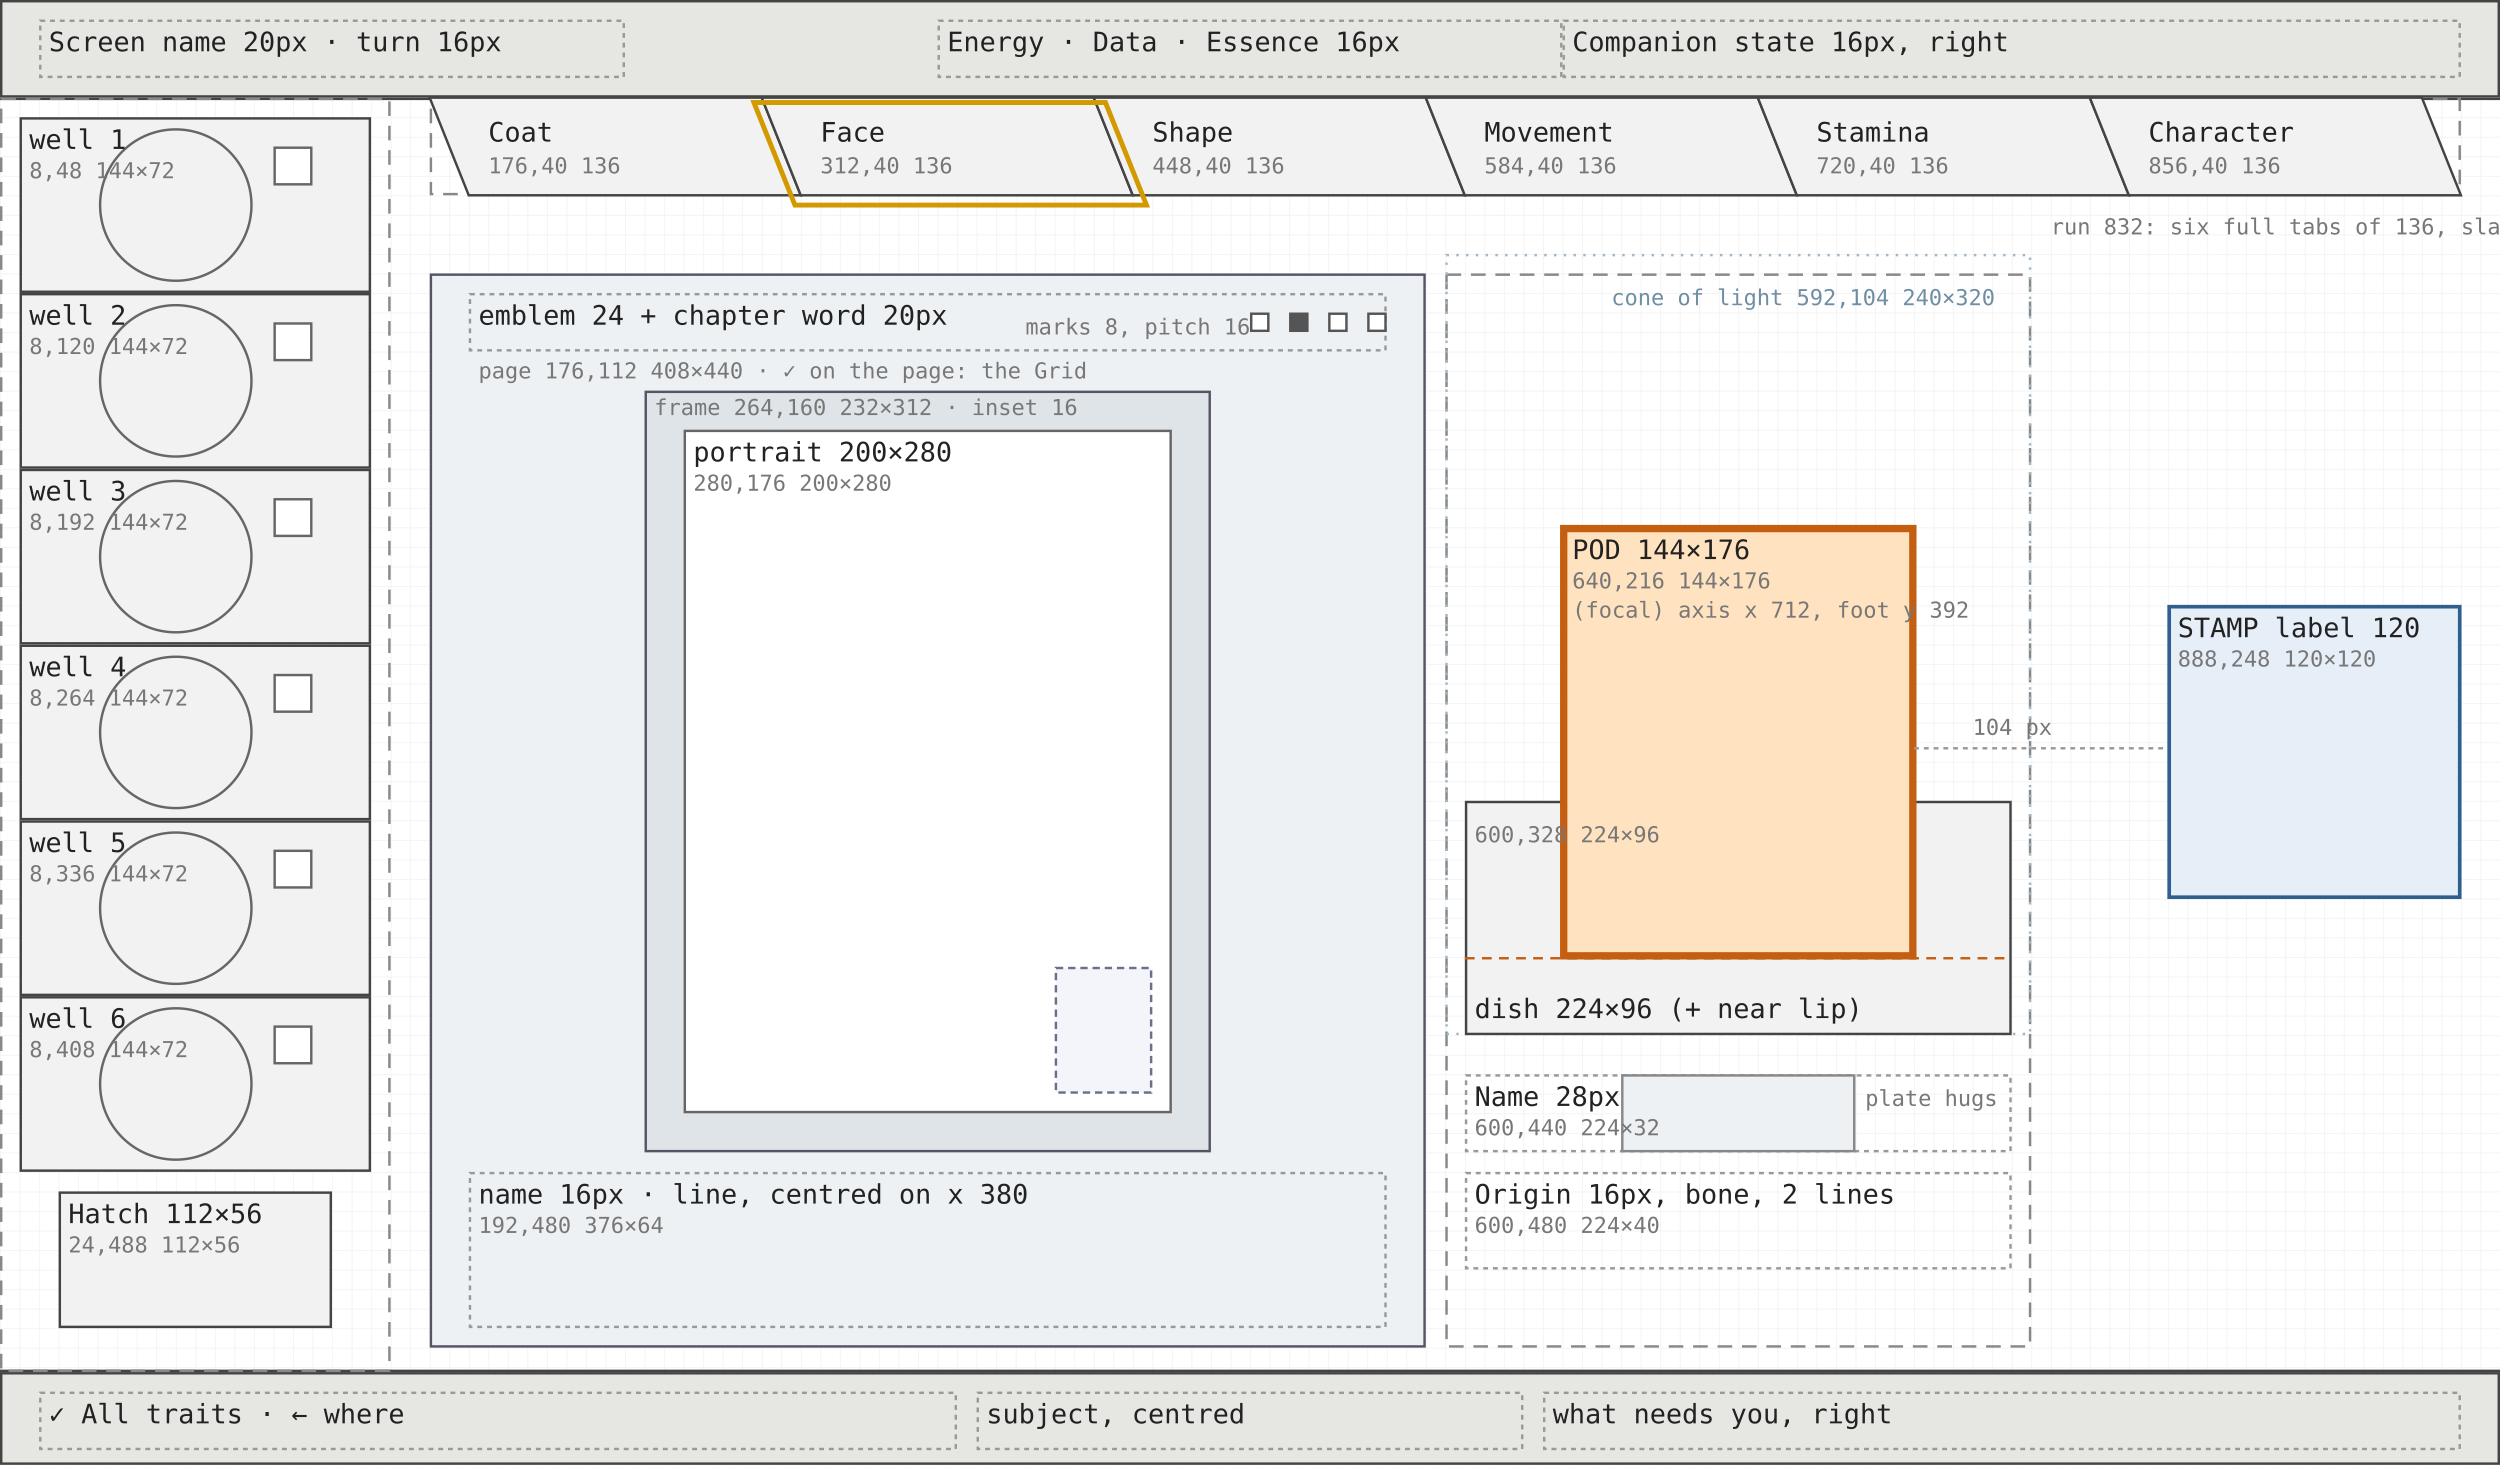
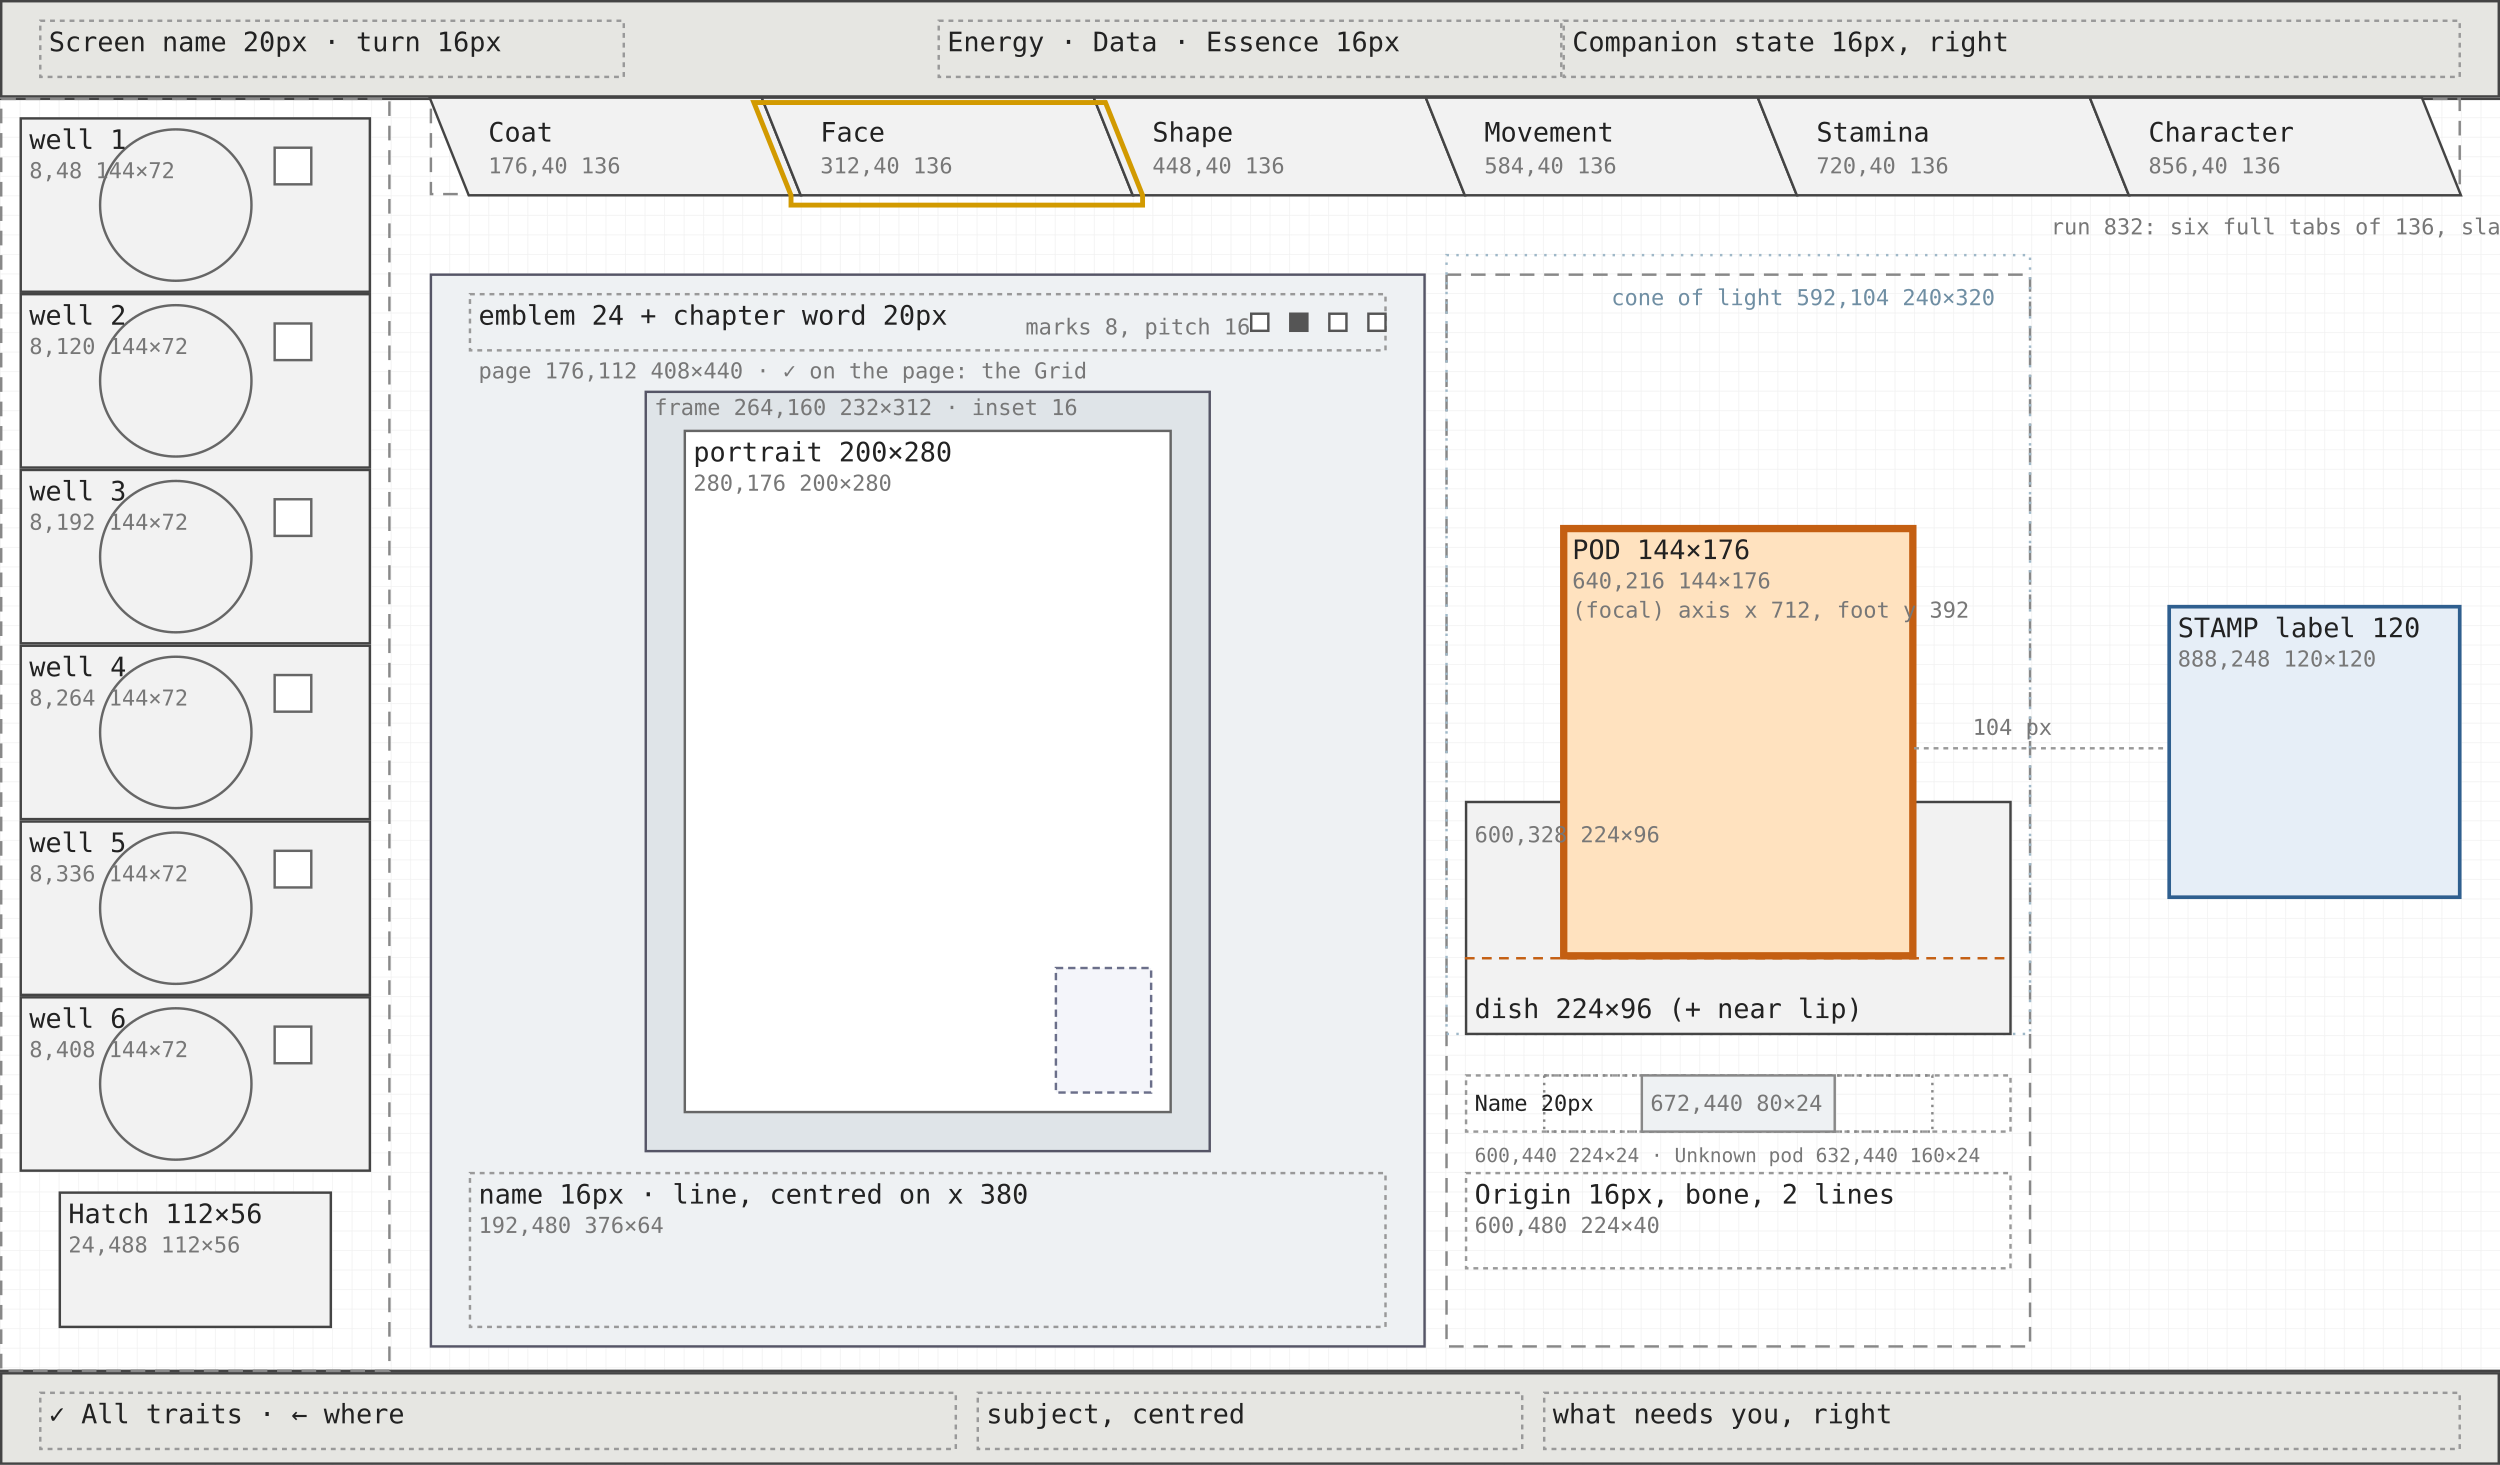
<svg xmlns="http://www.w3.org/2000/svg" viewBox="0 0 1024 600" width="1024" height="600" font-family="ui-monospace, Menlo, Consolas, monospace">
  <defs>
    <pattern id="g8" width="8" height="8" patternUnits="userSpaceOnUse">
      <path d="M8 0H0V8" fill="none" stroke="#efefef" stroke-width="0.5" />
    </pattern>
  </defs>
  <rect width="1024" height="600" fill="#ffffff" />
  <rect width="1024" height="600" fill="url(#g8)" />
  <rect x="0.5" y="0.5" width="1023" height="39" fill="#e6e6e2" stroke="#444" stroke-width="1" />
  <rect x="16.5" y="8.5" width="239" height="23" fill="none" stroke="#999" stroke-width="1" stroke-dasharray="2 2" />
  <rect x="384.5" y="8.5" width="255" height="23" fill="none" stroke="#999" stroke-width="1" stroke-dasharray="2 2" />
  <rect x="640.5" y="8.5" width="367" height="23" fill="none" stroke="#999" stroke-width="1" stroke-dasharray="2 2" />
  <rect x="0.5" y="562.5" width="1023" height="37" fill="#e6e6e2" stroke="#444" stroke-width="1" />
  <rect x="16.5" y="570.5" width="375" height="23" fill="none" stroke="#999" stroke-width="1" stroke-dasharray="2 2" />
  <rect x="400.5" y="570.5" width="223" height="23" fill="none" stroke="#999" stroke-width="1" stroke-dasharray="2 2" />
  <rect x="632.5" y="570.5" width="375" height="23" fill="none" stroke="#999" stroke-width="1" stroke-dasharray="2 2" />
  <line x1="0" y1="40.5" x2="1024" y2="40.5" stroke="#444" />
  <line x1="0" y1="561.5" x2="1024" y2="561.5" stroke="#444" />
  <rect x="0.5" y="40.5" width="159" height="521" fill="none" stroke="#888" stroke-width="1" stroke-dasharray="6 4" />
  <rect x="8.5" y="48.5" width="143" height="71" fill="#f2f2f2" stroke="#444" stroke-width="1" />
  <rect x="8.5" y="120.5" width="143" height="71" fill="#f2f2f2" stroke="#444" stroke-width="1" />
  <rect x="8.5" y="192.5" width="143" height="71" fill="#f2f2f2" stroke="#444" stroke-width="1" />
  <rect x="8.5" y="264.5" width="143" height="71" fill="#f2f2f2" stroke="#444" stroke-width="1" />
  <rect x="8.5" y="336.5" width="143" height="71" fill="#f2f2f2" stroke="#444" stroke-width="1" />
  <rect x="8.5" y="408.5" width="143" height="71" fill="#f2f2f2" stroke="#444" stroke-width="1" />
  <circle cx="72.0" cy="84.0" r="31.0" fill="none" stroke="#666" stroke-width="1" />
  <circle cx="72.0" cy="156.0" r="31.0" fill="none" stroke="#666" stroke-width="1" />
  <circle cx="72.0" cy="228.0" r="31.0" fill="none" stroke="#666" stroke-width="1" />
  <circle cx="72.0" cy="300.0" r="31.0" fill="none" stroke="#666" stroke-width="1" />
  <circle cx="72.0" cy="372.0" r="31.0" fill="none" stroke="#666" stroke-width="1" />
  <circle cx="72.0" cy="444.0" r="31.0" fill="none" stroke="#666" stroke-width="1" />
  <rect x="112.5" y="60.5" width="15" height="15" fill="#ffffff" stroke="#666" stroke-width="1" />
  <rect x="112.5" y="132.5" width="15" height="15" fill="#ffffff" stroke="#666" stroke-width="1" />
  <rect x="112.5" y="204.5" width="15" height="15" fill="#ffffff" stroke="#666" stroke-width="1" />
  <rect x="112.5" y="276.5" width="15" height="15" fill="#ffffff" stroke="#666" stroke-width="1" />
  <rect x="112.5" y="348.5" width="15" height="15" fill="#ffffff" stroke="#666" stroke-width="1" />
  <rect x="112.5" y="420.5" width="15" height="15" fill="#ffffff" stroke="#666" stroke-width="1" />
  <rect x="24.5" y="488.5" width="111" height="55" fill="#f2f2f2" stroke="#444" stroke-width="1" />
  <rect x="176.5" y="40.5" width="831" height="39" fill="none" stroke="#888" stroke-width="1" stroke-dasharray="6 4" />
  <polygon points="176,40 312,40 328,80 192,80" fill="#f2f2f2" stroke="#444" stroke-width="1" />
  <polygon points="312,40 448,40 464,80 328,80" fill="#f2f2f2" stroke="#444" stroke-width="1" />
  <polygon points="448,40 584,40 600,80 464,80" fill="#f2f2f2" stroke="#444" stroke-width="1" />
  <polygon points="584,40 720,40 736,80 600,80" fill="#f2f2f2" stroke="#444" stroke-width="1" />
  <polygon points="720,40 856,40 872,80 736,80" fill="#f2f2f2" stroke="#444" stroke-width="1" />
  <polygon points="856,40 992,40 1008,80 872,80" fill="#f2f2f2" stroke="#444" stroke-width="1" />
-   <path d="M308.8,42 L452.8,42 L469.6,84 L325.6,84 Z" fill="none" stroke="#d29a00" stroke-width="2" />
+   <path d="M308.8,42 L452.8,42 L468,80 L468,84 L324,84 L324,80 Z" fill="none" stroke="#d29a00" stroke-width="2" />
  <rect x="176.5" y="112.5" width="407" height="439" fill="#eef1f3" stroke="#556" stroke-width="1" />
  <rect x="192.5" y="120.5" width="375" height="23" fill="none" stroke="#999" stroke-width="1" stroke-dasharray="2 2" />
  <rect x="512.5" y="128.5" width="7" height="7" fill="#ffffff" stroke="#555" stroke-width="1" />
  <rect x="528.5" y="128.5" width="7" height="7" fill="#555" stroke="#555" stroke-width="1" />
  <rect x="544.5" y="128.5" width="7" height="7" fill="#ffffff" stroke="#555" stroke-width="1" />
  <rect x="560.5" y="128.5" width="7" height="7" fill="#ffffff" stroke="#555" stroke-width="1" />
  <rect x="264.5" y="160.5" width="231" height="311" fill="#dfe4e8" stroke="#556" stroke-width="1" />
  <rect x="280.5" y="176.5" width="199" height="279" fill="#ffffff" stroke="#666" stroke-width="1" />
  <rect x="432.5" y="396.5" width="39" height="51" fill="#f4f5fa" stroke="#6b6f8a" stroke-width="1" stroke-dasharray="3 2" />
  <rect x="192.5" y="480.5" width="375" height="63" fill="none" stroke="#999" stroke-width="1" stroke-dasharray="2 2" />
  <rect x="592.5" y="112.5" width="239" height="439" fill="none" stroke="#888" stroke-width="1" stroke-dasharray="6 4" />
  <rect x="592.5" y="104.5" width="239" height="319" fill="none" stroke="#9fb8c8" stroke-width="1" stroke-dasharray="1 3" />
  <rect x="600.5" y="328.5" width="223" height="95" fill="#f2f2f2" stroke="#444" stroke-width="1" />
  <rect x="640.5" y="216.5" width="143" height="175" fill="#ffe2bf" stroke="#c45f12" stroke-width="3" />
  <line x1="600" y1="392.5" x2="824" y2="392.5" stroke="#c45f12" stroke-width="1" stroke-dasharray="4 3" />
-   <rect x="600.5" y="440.5" width="223" height="31" fill="none" stroke="#999" stroke-width="1" stroke-dasharray="2 2" />
-   <rect x="664.5" y="440.5" width="95" height="31" fill="#eef1f3" stroke="#888" stroke-width="1" />
+   <rect x="600.5" y="440.5" width="223" height="23" fill="none" stroke="#999" stroke-width="1" stroke-dasharray="2 2" />
+   <rect x="632.5" y="440.5" width="159" height="23" fill="none" stroke="#888" stroke-width="1" stroke-dasharray="1 2" />
+   <rect x="672.5" y="440.5" width="79" height="23" fill="#eef1f3" stroke="#888" stroke-width="1" />
  <rect x="600.5" y="480.5" width="223" height="39" fill="none" stroke="#999" stroke-width="1" stroke-dasharray="2 2" />
  <rect x="888.5" y="248.5" width="119" height="119" fill="#e6eef7" stroke="#2f5f8f" stroke-width="1.5" />
  <line x1="784" y1="306.5" x2="888" y2="306.5" stroke="#999" stroke-width="1" stroke-dasharray="2 2" />
  <text x="20" y="21" font-size="11" fill="#222">Screen name 20px · turn 16px</text>
  <text x="388" y="21" font-size="11" fill="#222">Energy · Data · Essence 16px</text>
  <text x="644" y="21" font-size="11" fill="#222">Companion state 16px, right</text>
  <text x="20" y="583" font-size="11" fill="#222">✓ All traits · ← where</text>
  <text x="404" y="583" font-size="11" fill="#222">subject, centred</text>
  <text x="636" y="583" font-size="11" fill="#222">what needs you, right</text>
  <text x="12" y="61" font-size="11" fill="#222">well 1</text>
  <text x="12" y="73" font-size="9" fill="#777">8,48 144×72</text>
  <text x="12" y="133" font-size="11" fill="#222">well 2</text>
  <text x="12" y="145" font-size="9" fill="#777">8,120 144×72</text>
  <text x="12" y="205" font-size="11" fill="#222">well 3</text>
  <text x="12" y="217" font-size="9" fill="#777">8,192 144×72</text>
  <text x="12" y="277" font-size="11" fill="#222">well 4</text>
  <text x="12" y="289" font-size="9" fill="#777">8,264 144×72</text>
  <text x="12" y="349" font-size="11" fill="#222">well 5</text>
  <text x="12" y="361" font-size="9" fill="#777">8,336 144×72</text>
  <text x="12" y="421" font-size="11" fill="#222">well 6</text>
  <text x="12" y="433" font-size="9" fill="#777">8,408 144×72</text>
  <text x="28" y="501" font-size="11" fill="#222">Hatch 112×56</text>
  <text x="28" y="513" font-size="9" fill="#777">24,488 112×56</text>
  <text x="200" y="58" font-size="11" fill="#222">Coat</text>
  <text x="200" y="71" font-size="9" fill="#777">176,40 136</text>
  <text x="336" y="58" font-size="11" fill="#222">Face</text>
  <text x="336" y="71" font-size="9" fill="#777">312,40 136</text>
  <text x="472" y="58" font-size="11" fill="#222">Shape</text>
  <text x="472" y="71" font-size="9" fill="#777">448,40 136</text>
  <text x="608" y="58" font-size="11" fill="#222">Movement</text>
  <text x="608" y="71" font-size="9" fill="#777">584,40 136</text>
  <text x="744" y="58" font-size="11" fill="#222">Stamina</text>
  <text x="744" y="71" font-size="9" fill="#777">720,40 136</text>
  <text x="880" y="58" font-size="11" fill="#222">Character</text>
  <text x="880" y="71" font-size="9" fill="#777">856,40 136</text>
  <text x="840" y="96" font-size="9" fill="#777">run 832: six full tabs of 136, slant 16</text>
  <text x="196" y="133" font-size="11" fill="#222">emblem 24 + chapter word 20px</text>
  <text x="420" y="137" font-size="9" fill="#777">marks 8, pitch 16</text>
  <text x="284" y="189" font-size="11" fill="#222">portrait 200×280</text>
  <text x="284" y="201" font-size="9" fill="#777">280,176 200×280</text>
  <text x="268" y="170" font-size="9" fill="#777">frame 264,160 232×312 · inset 16</text>
  <text x="196" y="493" font-size="11" fill="#222">name 16px · line, centred on x 380</text>
  <text x="196" y="505" font-size="9" fill="#777">192,480 376×64</text>
  <text x="196" y="155" font-size="9" fill="#777">page 176,112 408×440 · ✓ on the page: the Grid</text>
  <text x="660" y="125" font-size="9" fill="#6f8ea3">cone of light 592,104 240×320</text>
  <text x="644" y="229" font-size="11" fill="#222">POD 144×176</text>
  <text x="644" y="241" font-size="9" fill="#777">640,216 144×176</text>
  <text x="644" y="253" font-size="9" fill="#777">(focal) axis x 712, foot y 392</text>
  <text x="604" y="417" font-size="11" fill="#222">dish 224×96 (+ near lip)</text>
  <text x="604" y="345" font-size="9" fill="#777">600,328 224×96</text>
-   <text x="604" y="453" font-size="11" fill="#222">Name 28px</text>
-   <text x="604" y="465" font-size="9" fill="#777">600,440 224×32</text>
-   <text x="764" y="453" font-size="9" fill="#777">plate hugs</text>
+   <text x="604" y="455" font-size="9" fill="#222">Name 20px</text>
+   <text x="676" y="455" font-size="9" fill="#777">672,440 80×24</text>
+   <text x="604" y="476" font-size="8" fill="#777">600,440 224×24 · Unknown pod 632,440 160×24</text>
  <text x="604" y="493" font-size="11" fill="#222">Origin 16px, bone, 2 lines</text>
  <text x="604" y="505" font-size="9" fill="#777">600,480 224×40</text>
  <text x="892" y="261" font-size="11" fill="#222">STAMP label 120</text>
  <text x="892" y="273" font-size="9" fill="#777">888,248 120×120</text>
  <text x="808" y="301" font-size="9" fill="#777">104 px</text>
</svg>
